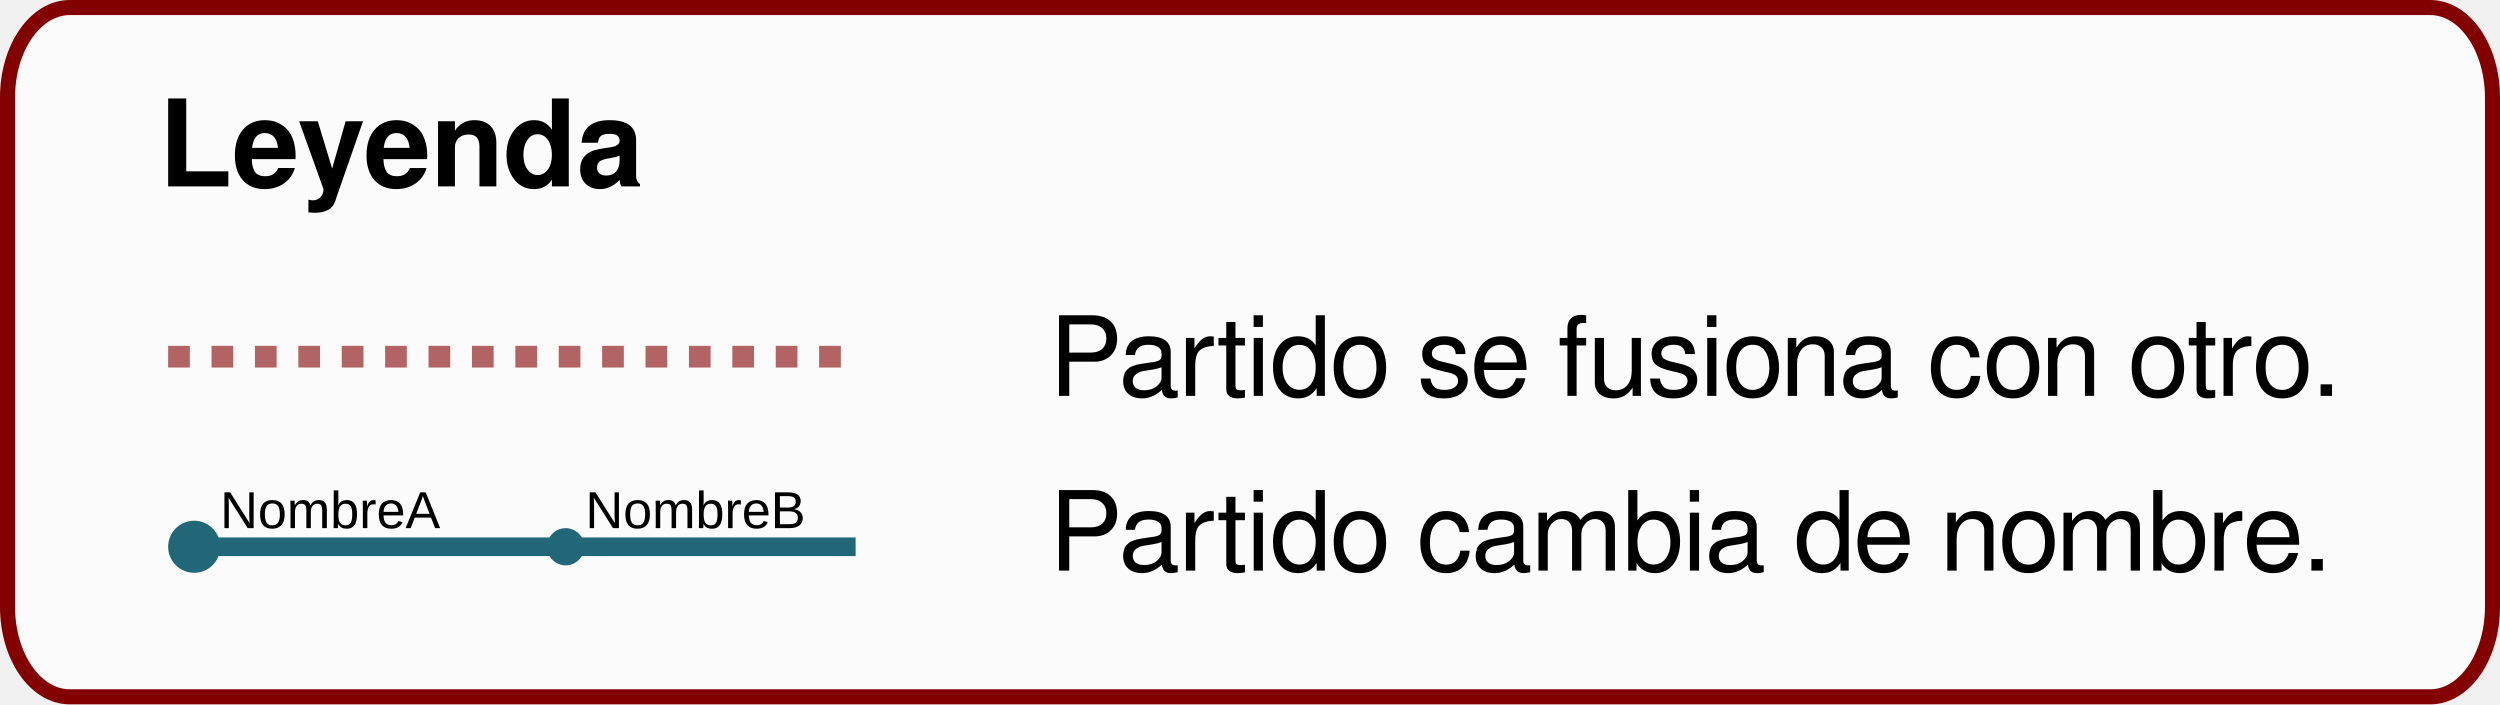
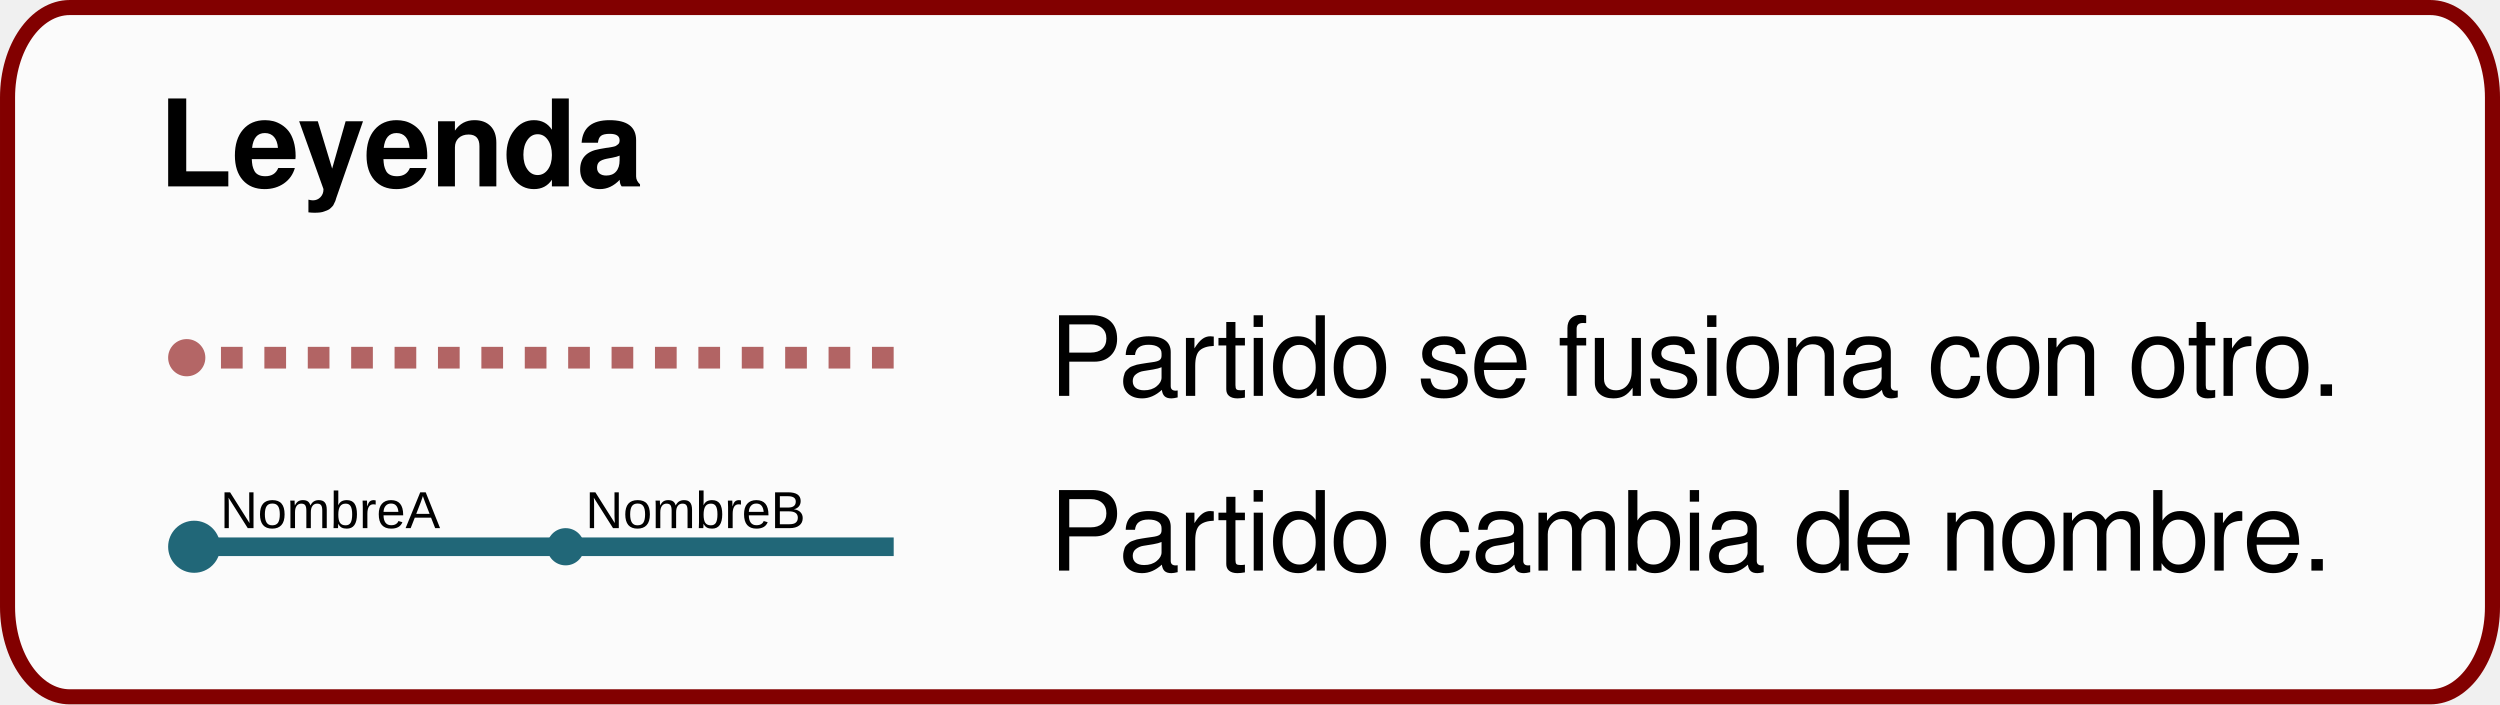
<svg xmlns="http://www.w3.org/2000/svg" xmlns:xlink="http://www.w3.org/1999/xlink" width="400" height="112.697" version="1.1" id="svg27">
  <defs id="defs2">
    <marker id="__stop_AD-Oposición" markerWidth="5" markerHeight="1" style="overflow:visible">
      <use height="100%" width="100%" y="0" x="0" xlink:href="#__fadeout" id="use95" />
    </marker>
  </defs>
-   <g id="g886">
-     <rect id="rect4" ry="14.385" rx="9.967" y="1.206" x="1.206" height="110.286" width="397.589" style="fill:#ffffff;fill-opacity:0.7;fill-rule:nonzero;stroke:#820000;stroke-width:2.411;stroke-miterlimit:4;stroke-dasharray:none;stroke-opacity:1" />
-     <line id="line10" style="opacity:0.6;stroke:#820000;stroke-width:3.472;stroke-dasharray:3.472, 3.472;stroke-opacity:1" y2="57.069" x2="136.901" y1="57.069" x1="26.901" />
-     <text id="text821" y="29.82" x="25.358" style="font-style:normal;font-variant:normal;font-weight:normal;font-stretch:normal;font-size:19.289px;line-height:1.25;font-family:FreeSans;-inkscape-font-specification:FreeSans;letter-spacing:0px;word-spacing:0px;fill:#000000;fill-opacity:1;stroke:none;stroke-width:1.206" xml:space="preserve">
-       <tspan style="font-style:normal;font-variant:normal;font-weight:600;font-stretch:normal;font-family:FreeSans;-inkscape-font-specification:'FreeSans Semi-Bold';stroke-width:1.206" y="29.82" x="25.358" id="tspan819">Leyenda</tspan>
-     </text>
-     <text xml:space="preserve" style="font-style:normal;font-variant:normal;font-weight:normal;font-stretch:normal;font-size:19.289px;line-height:1.25;font-family:FreeSans;-inkscape-font-specification:FreeSans;letter-spacing:0px;word-spacing:0px;fill:#000000;fill-opacity:1;stroke:none;stroke-width:1.206" x="168.018" y="63.337" id="text825">
-       <tspan style="font-size:17.682px;stroke-width:1.206" id="tspan823" x="168.018" y="63.337">Partido se fusiona con otro.</tspan>
-     </text>
-     <g transform="matrix(1.437424,0,0,1.437424,35.58408,-0.4444922)" id="g895">
-       <path id="__line_AD-Oposición" d="m -3.141,61.169 v 0 H 70.485" style="fill:#004455;stroke:#216778;stroke-width:2.071;stroke-opacity:1;marker-end:url(#__stop_AD-Oposición)" />
-       <circle style="fill:#216778;stroke:none;stroke-width:0.414" id="__dot_AD-Oposición" cx="-3.141" cy="61.169" r="2.899" />
-       <circle style="fill:#216778;stroke:none;stroke-width:0.414" cx="38.207" cy="61.169" r="2.071" id="circle2608" />
-       <text style="font-size:5.799px;font-family:'Liberation Sans', Arial, Helvetica;-inkscape-font-specification:'Liberation Sans, Arial, Helvetica';fill:#000000;stroke:none;stroke-width:0.414" x="-0.242" y="59.098" id="text2733">NombreA</text>
-       <text style="font-size:5.799px;font-family:'Liberation Sans', Arial, Helvetica;-inkscape-font-specification:'Liberation Sans, Arial, Helvetica';fill:#000000;stroke:none;stroke-width:0.414" x="40.417" y="59.098" id="text2735">NombreB</text>
-     </g>
-     <text id="text904" y="91.298" x="168.018" style="font-style:normal;font-variant:normal;font-weight:normal;font-stretch:normal;font-size:19.289px;line-height:1.25;font-family:FreeSans;-inkscape-font-specification:FreeSans;letter-spacing:0px;word-spacing:0px;fill:#000000;fill-opacity:1;stroke:none;stroke-width:1.206" xml:space="preserve">
-       <tspan y="91.298" x="168.018" id="tspan902" style="font-size:17.682px;stroke-width:1.206">Partido cambia de nombre.</tspan>
-     </text>
+   <rect style="fill:#ffffff;fill-opacity:0.7;fill-rule:nonzero;stroke:#820000;stroke-width:2.411;stroke-miterlimit:4;stroke-dasharray:none;stroke-opacity:1" width="397.589" height="110.286" x="1.206" y="1.206" rx="9.967" ry="14.385" id="rect4" />
+   <text xml:space="preserve" style="font-style:normal;font-variant:normal;font-weight:normal;font-stretch:normal;font-size:19.289px;line-height:1.25;font-family:FreeSans;-inkscape-font-specification:FreeSans;letter-spacing:0px;word-spacing:0px;fill:#000000;fill-opacity:1;stroke:none;stroke-width:1.206" x="25.358" y="29.82" id="text821">
+     <tspan id="tspan819" x="25.358" y="29.82" style="font-style:normal;font-variant:normal;font-weight:600;font-stretch:normal;font-family:FreeSans;-inkscape-font-specification:'FreeSans Semi-Bold';stroke-width:1.206">Leyenda</tspan>
+   </text>
+   <text id="text825" y="63.337" x="168.018" style="font-style:normal;font-variant:normal;font-weight:normal;font-stretch:normal;font-size:19.289px;line-height:1.25;font-family:FreeSans;-inkscape-font-specification:FreeSans;letter-spacing:0px;word-spacing:0px;fill:#000000;fill-opacity:1;stroke:none;stroke-width:1.206" xml:space="preserve">
+     <tspan y="63.337" x="168.018" id="tspan823" style="font-size:17.682px;stroke-width:1.206">Partido se fusiona con otro.</tspan>
+   </text>
+   <text style="font-size:8.335px;font-family:'Liberation Sans', Arial, Helvetica;-inkscape-font-specification:'Liberation Sans, Arial, Helvetica';fill:#000000;stroke:none;stroke-width:0.595" x="35.236" y="84.504" id="text2733">NombreA</text>
+   <text style="font-size:8.335px;font-family:'Liberation Sans', Arial, Helvetica;-inkscape-font-specification:'Liberation Sans, Arial, Helvetica';fill:#000000;stroke:none;stroke-width:0.595" x="93.68" y="84.504" id="text2735">NombreB</text>
+   <text xml:space="preserve" style="font-style:normal;font-variant:normal;font-weight:normal;font-stretch:normal;font-size:19.289px;line-height:1.25;font-family:FreeSans;-inkscape-font-specification:FreeSans;letter-spacing:0px;word-spacing:0px;fill:#000000;fill-opacity:1;stroke:none;stroke-width:1.206" x="168.018" y="91.298" id="text904">
+     <tspan style="font-size:17.682px;stroke-width:1.206" id="tspan902" x="168.018" y="91.298">Partido cambia de nombre.</tspan>
+   </text>
+   <circle style="fill:#216778;fill-opacity:1;stroke:none;stroke-width:0.595" id="__dot_Unidad__Socialista__de__Izquierda" cx="31.069" cy="87.481" r="4.168" />
+   <circle style="fill:#216778;fill-opacity:1;stroke:none;stroke-width:0.595" cx="90.504" cy="87.481" r="2.977" id="circle2723" />
+   <path style="fill:#216778;fill-opacity:1;stroke:#216778;stroke-width:2.977;stroke-linecap:butt;stroke-linejoin:miter;stroke-miterlimit:4;stroke-dasharray:none;stroke-opacity:1" d="M 32.91,87.481 H 142.992" id="path869" />
+   <g id="g893">
+     <line id="line10" style="opacity:0.6;stroke:#820000;stroke-width:3.472;stroke-dasharray:3.472, 3.472;stroke-opacity:1" y2="57.231" x2="145.355" y1="57.231" x1="35.355" />
+     <circle style="fill:#aa5252;fill-opacity:0.882;stroke:none;stroke-width:0.595" cx="29.878" cy="57.231" r="2.977" id="circle889" />
  </g>
</svg>
